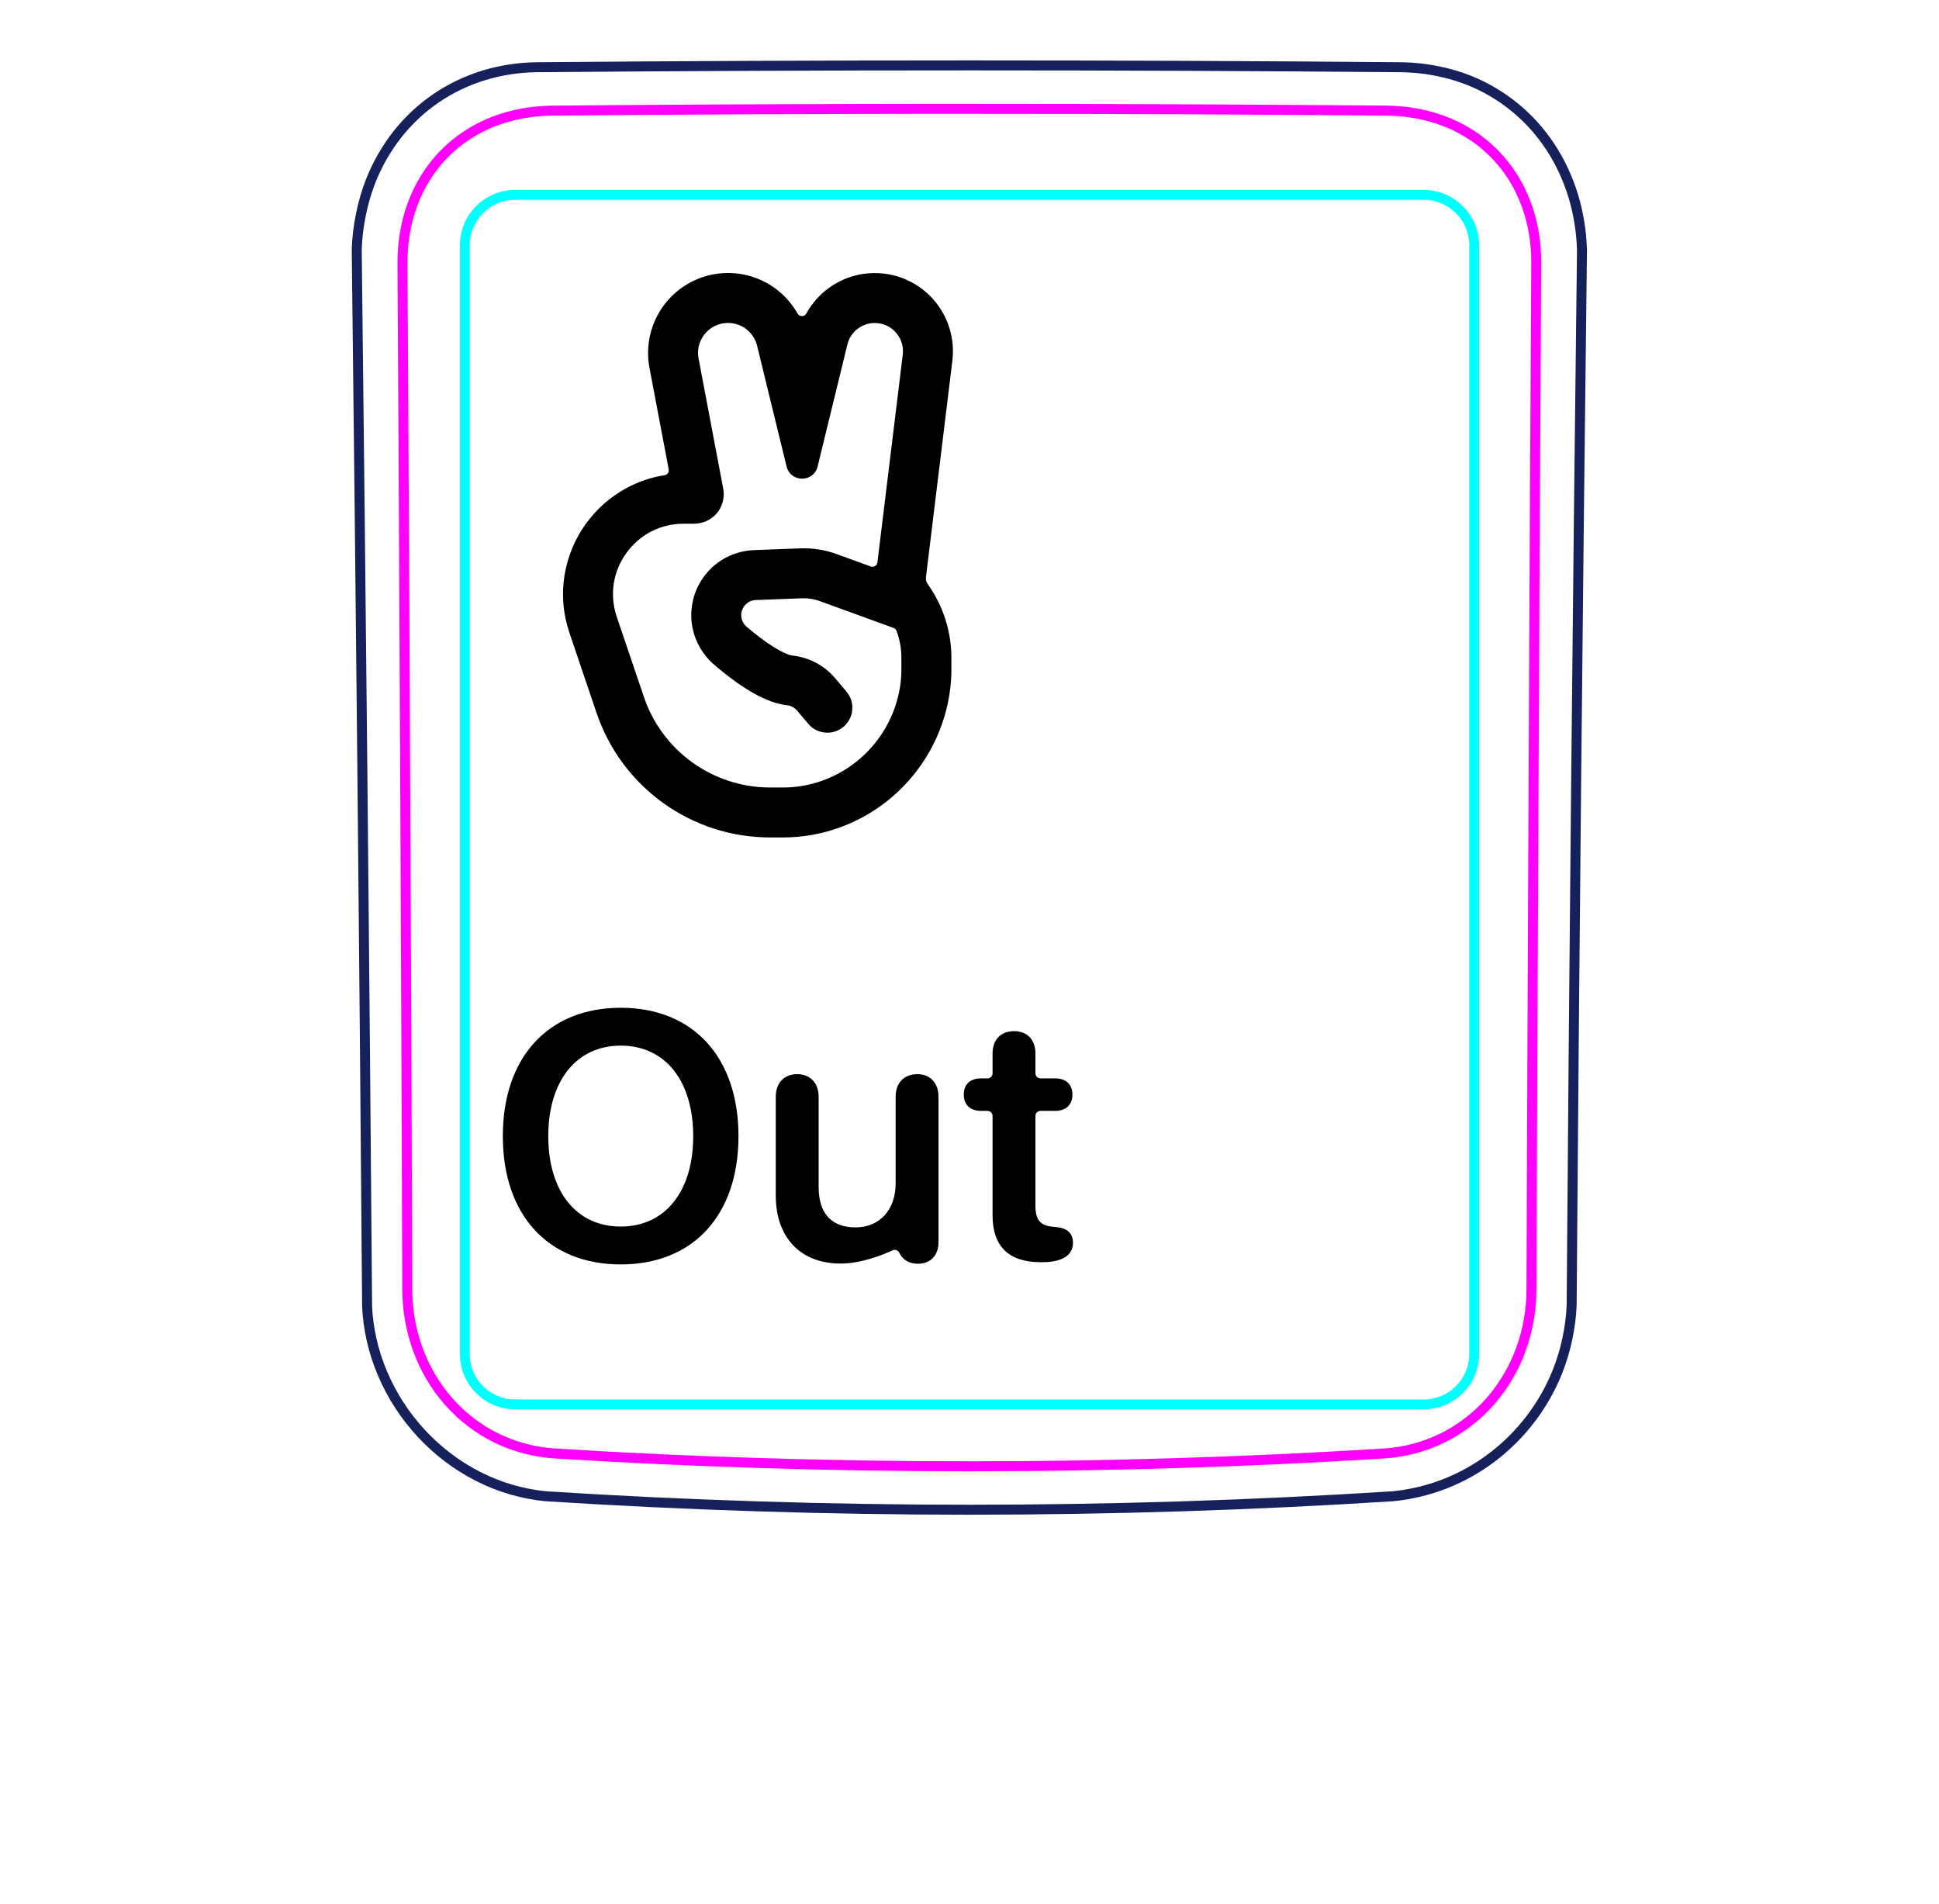
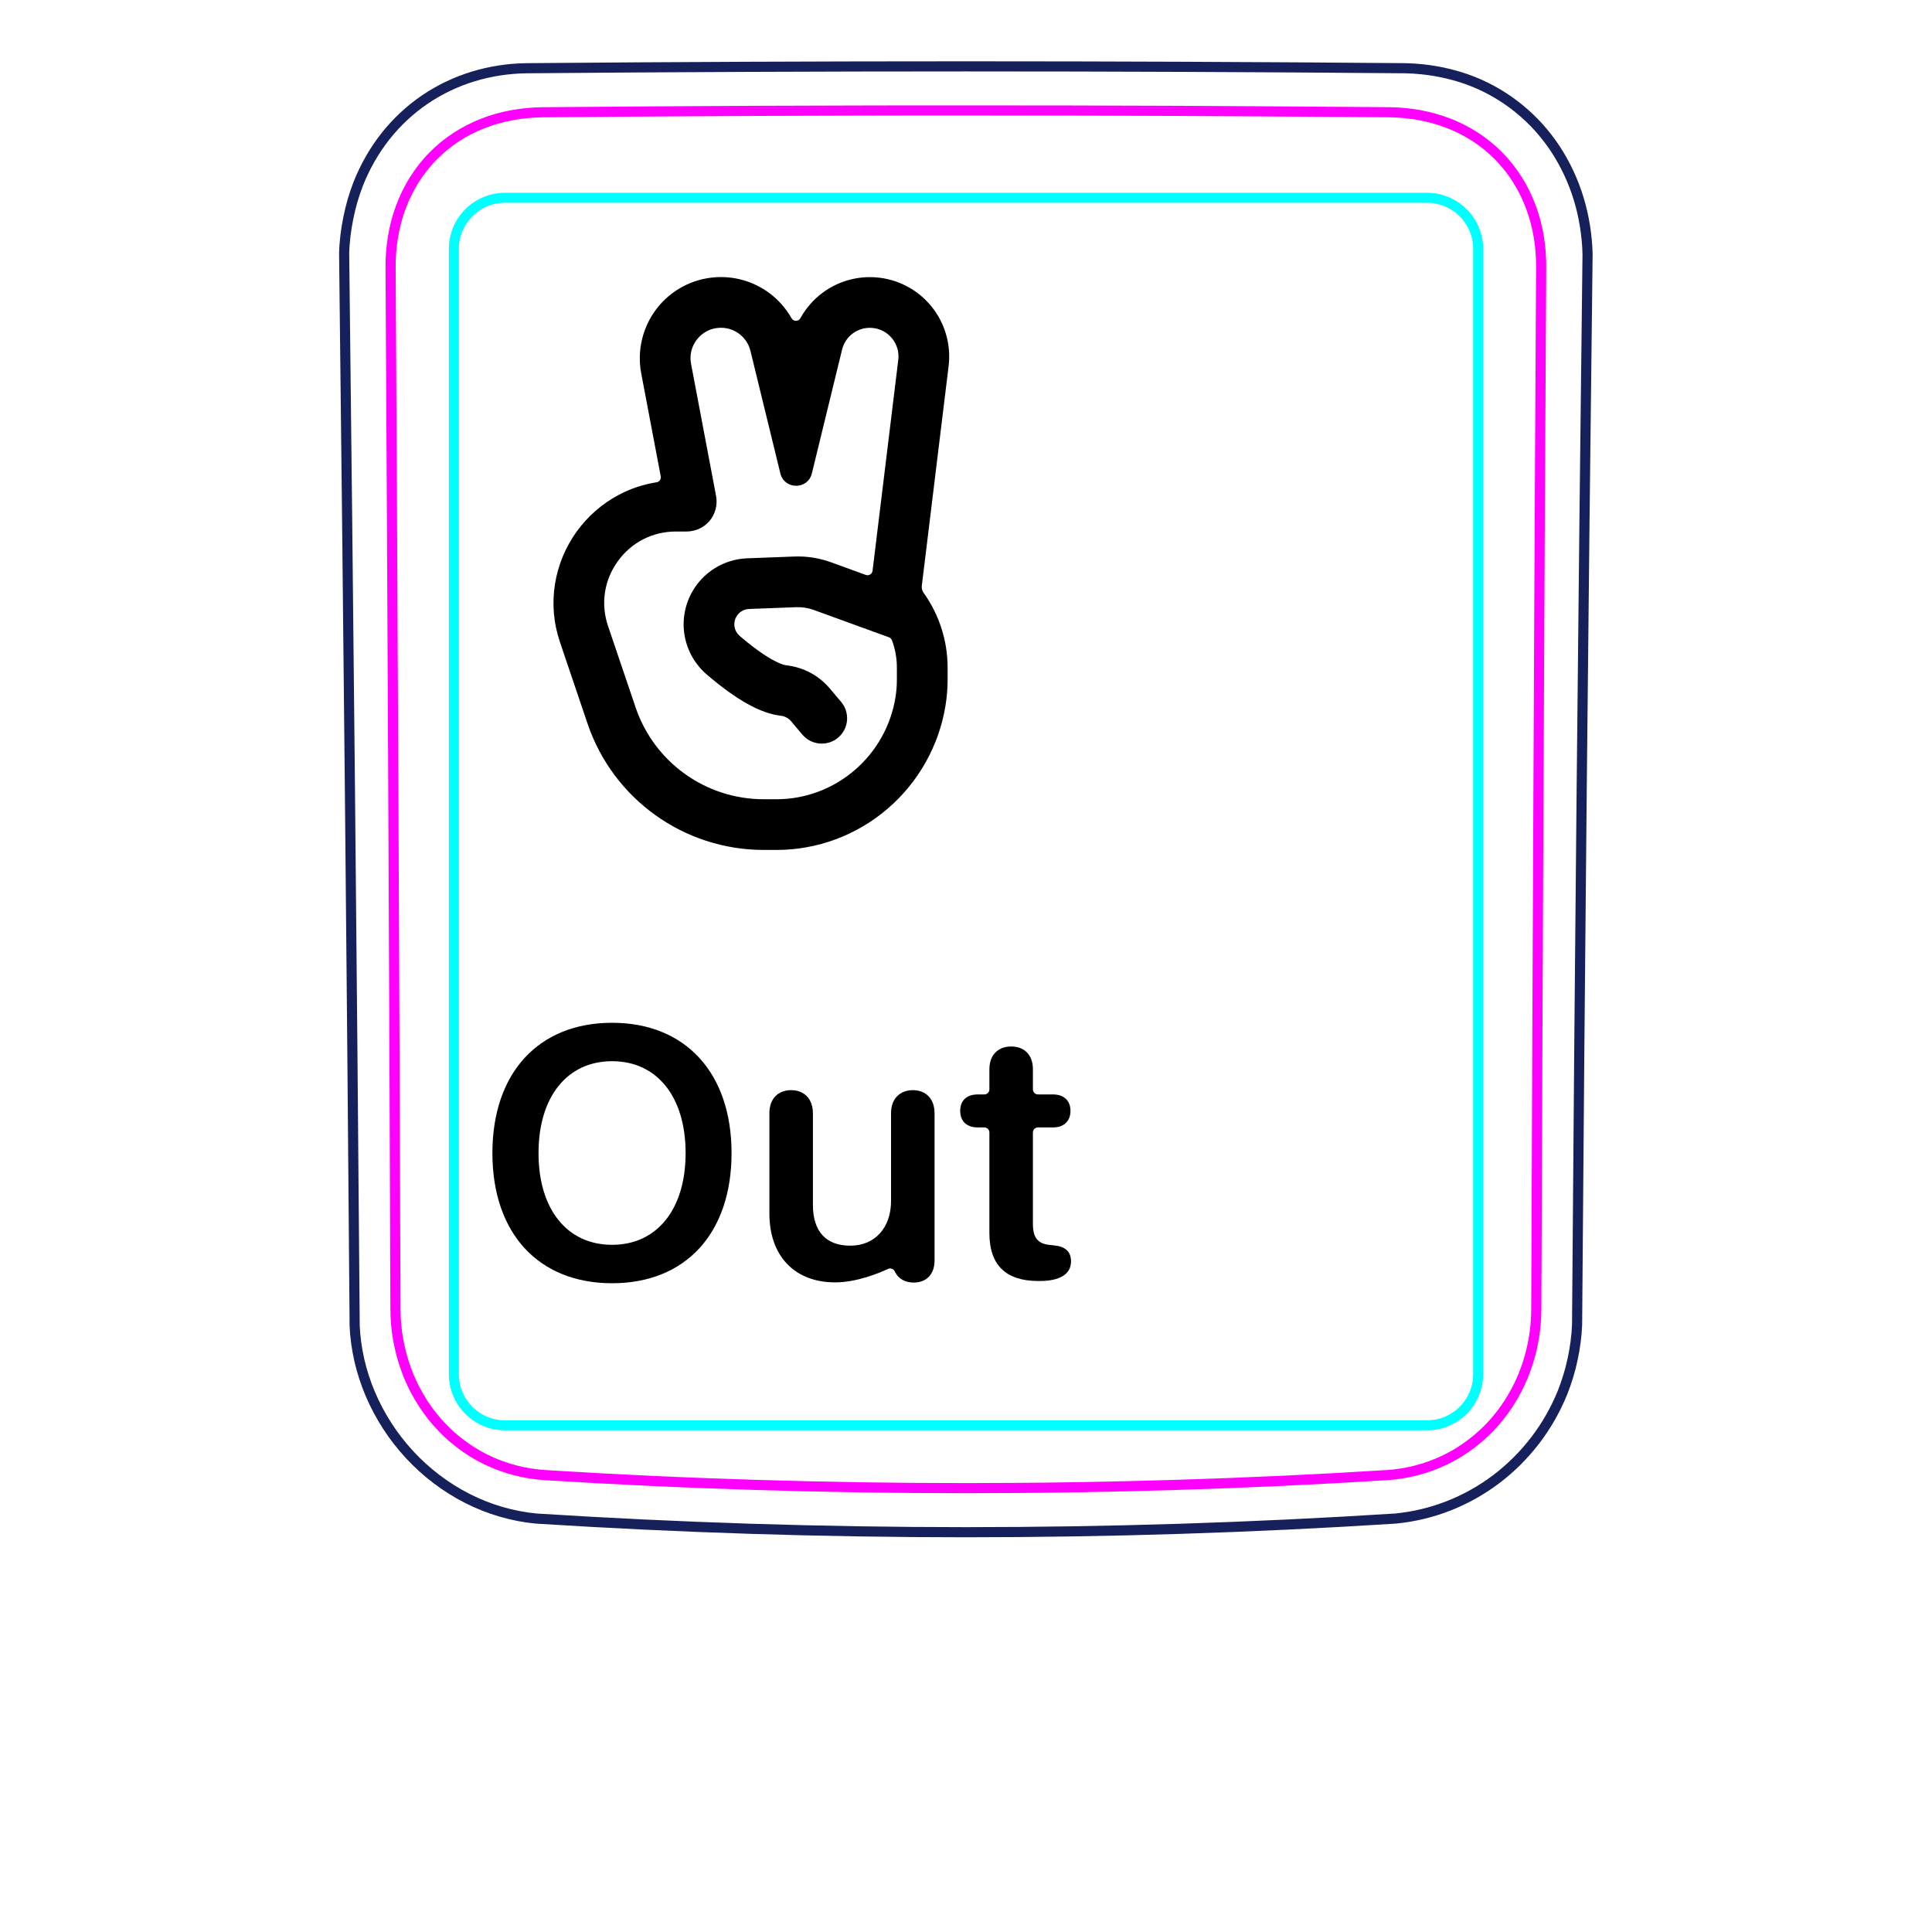
- <svg xmlns="http://www.w3.org/2000/svg" width="55" height="54" viewBox="0 0 55 54" fill="none">
-   <path d="M10.413 37.048C10.335 27.061 10.236 17.073 10.119 7.085L10.119 7.082C10.123 6.916 10.136 6.75 10.156 6.584C10.176 6.419 10.202 6.255 10.236 6.092C10.268 5.93 10.306 5.769 10.353 5.61C10.4 5.452 10.452 5.296 10.511 5.142C10.698 4.668 10.954 4.217 11.27 3.814C11.583 3.417 11.956 3.068 12.373 2.784C12.787 2.502 13.246 2.284 13.726 2.137C14.208 1.99 14.712 1.914 15.214 1.907C19.308 1.872 23.402 1.855 27.496 1.855C31.589 1.855 35.683 1.872 39.778 1.907C39.94 1.91 40.102 1.921 40.264 1.938C40.504 1.964 40.743 2.005 40.98 2.062C41.214 2.119 41.445 2.19 41.67 2.28C41.904 2.373 42.129 2.483 42.345 2.611C42.562 2.739 42.769 2.883 42.963 3.042C43.158 3.202 43.342 3.377 43.511 3.563C43.679 3.752 43.836 3.954 43.976 4.166C44.257 4.595 44.475 5.065 44.625 5.556C44.776 6.054 44.858 6.574 44.873 7.093C44.752 17.07 44.654 27.047 44.58 37.025C44.574 37.185 44.56 37.345 44.539 37.504C44.518 37.665 44.491 37.824 44.457 37.981C44.424 38.14 44.384 38.298 44.336 38.454C44.289 38.61 44.235 38.764 44.175 38.916C43.984 39.391 43.728 39.841 43.417 40.249C43.103 40.66 42.735 41.029 42.324 41.34C41.915 41.65 41.462 41.904 40.984 42.091C40.51 42.276 40.01 42.395 39.506 42.444C31.507 42.953 23.484 42.953 15.485 42.444C15.153 42.412 14.823 42.348 14.502 42.254C14.179 42.16 13.865 42.035 13.563 41.882C12.96 41.575 12.409 41.157 11.948 40.658C11.487 40.161 11.113 39.582 10.849 38.96C10.719 38.652 10.615 38.333 10.541 38.006C10.469 37.684 10.424 37.355 10.411 37.025" stroke="#16215B" stroke-width="0.283" stroke-miterlimit="10" />
-   <rect x="13.185" y="5.528" width="28.63" height="34.31" rx="1.43" stroke="#00FFFF" stroke-width="0.28" />
-   <path d="M43.44 36.584C43.458 31.732 43.478 26.879 43.501 22.027C43.522 17.174 43.547 12.322 43.576 7.469C43.577 7.324 43.572 7.18 43.56 7.037C43.55 6.894 43.532 6.751 43.508 6.61C43.461 6.328 43.389 6.054 43.29 5.789C43.265 5.723 43.239 5.657 43.211 5.592C43.182 5.526 43.153 5.461 43.122 5.398C43.059 5.27 42.991 5.147 42.916 5.028C42.767 4.79 42.594 4.57 42.394 4.366C42.196 4.163 41.978 3.986 41.744 3.833C41.627 3.757 41.506 3.686 41.38 3.622C41.317 3.59 41.254 3.559 41.188 3.53C41.124 3.5 41.057 3.473 40.991 3.447C40.724 3.343 40.451 3.268 40.172 3.217C39.893 3.166 39.608 3.14 39.317 3.137C38.338 3.13 37.357 3.122 36.374 3.116C35.39 3.109 34.406 3.104 33.421 3.099C31.45 3.091 29.476 3.087 27.499 3.087C27.004 3.087 26.51 3.087 26.015 3.087C25.521 3.088 25.026 3.089 24.531 3.09C23.542 3.092 22.554 3.095 21.569 3.099C19.597 3.108 17.633 3.121 15.676 3.138C15.53 3.139 15.386 3.147 15.241 3.16C15.098 3.174 14.954 3.193 14.813 3.219C14.53 3.271 14.256 3.348 13.991 3.452C13.925 3.478 13.86 3.505 13.795 3.535C13.73 3.564 13.665 3.596 13.602 3.628C13.475 3.694 13.354 3.765 13.236 3.843C13.001 3.997 12.784 4.176 12.586 4.38C12.537 4.43 12.489 4.483 12.443 4.536C12.397 4.589 12.352 4.643 12.309 4.699C12.223 4.809 12.143 4.924 12.069 5.042C11.995 5.161 11.928 5.284 11.865 5.41C11.835 5.473 11.806 5.537 11.778 5.603C11.75 5.668 11.724 5.735 11.699 5.802C11.601 6.068 11.53 6.341 11.484 6.619C11.438 6.897 11.415 7.181 11.417 7.47C11.445 12.322 11.471 17.174 11.493 22.027C11.517 26.879 11.536 31.732 11.553 36.584C11.554 36.871 11.578 37.155 11.628 37.439C11.641 37.51 11.655 37.581 11.67 37.651C11.686 37.721 11.702 37.791 11.721 37.86C11.758 37.999 11.801 38.135 11.85 38.27C11.899 38.405 11.953 38.538 12.015 38.668C12.046 38.733 12.077 38.798 12.112 38.862C12.146 38.926 12.181 38.99 12.218 39.053C12.365 39.303 12.533 39.536 12.724 39.753C12.819 39.861 12.92 39.965 13.027 40.065C13.079 40.115 13.134 40.163 13.19 40.21C13.245 40.257 13.301 40.302 13.359 40.346C13.588 40.521 13.832 40.672 14.092 40.798C14.157 40.83 14.223 40.86 14.29 40.888C14.357 40.917 14.424 40.943 14.492 40.968C14.628 41.018 14.765 41.061 14.904 41.097C15.18 41.169 15.463 41.213 15.751 41.231C16.724 41.292 17.699 41.345 18.677 41.39C19.653 41.436 20.632 41.473 21.611 41.503C23.568 41.564 25.529 41.594 27.494 41.594C27.985 41.594 28.477 41.592 28.968 41.588C29.459 41.585 29.951 41.579 30.442 41.571C31.425 41.556 32.406 41.533 33.386 41.503C35.344 41.443 37.296 41.353 39.242 41.231C39.387 41.223 39.53 41.207 39.673 41.184C39.744 41.173 39.815 41.16 39.887 41.145C39.957 41.13 40.028 41.114 40.097 41.095C40.377 41.023 40.646 40.923 40.905 40.796C40.971 40.765 41.034 40.731 41.097 40.697C41.161 40.662 41.224 40.625 41.286 40.586C41.41 40.51 41.529 40.427 41.643 40.339C41.873 40.163 42.083 39.967 42.274 39.749C42.322 39.694 42.368 39.638 42.414 39.581C42.459 39.524 42.503 39.465 42.545 39.407C42.63 39.29 42.708 39.169 42.78 39.045C42.926 38.797 43.047 38.538 43.145 38.266C43.17 38.198 43.193 38.129 43.215 38.059C43.236 37.991 43.256 37.922 43.274 37.853C43.311 37.714 43.342 37.575 43.366 37.434C43.415 37.154 43.439 36.871 43.44 36.584Z" stroke="#FF00FF" stroke-width="0.283" stroke-miterlimit="10" stroke-linecap="round" stroke-linejoin="round" />
-   <path d="M26.937 9.327C26.853 9.044 26.714 8.784 26.526 8.555C26.338 8.326 26.11 8.14 25.849 8.002C25.578 7.859 25.284 7.774 24.976 7.752C24.453 7.713 23.932 7.862 23.509 8.17C23.244 8.362 23.027 8.611 22.871 8.894C22.817 8.991 22.678 8.991 22.624 8.895C22.466 8.617 22.251 8.373 21.991 8.182C21.561 7.867 21.031 7.713 20.499 7.749C19.852 7.792 19.253 8.111 18.857 8.624C18.46 9.137 18.302 9.796 18.422 10.434L18.968 13.314C18.983 13.392 18.93 13.468 18.851 13.48C18.481 13.538 18.126 13.656 17.792 13.833C17.328 14.079 16.921 14.435 16.613 14.865C16.305 15.294 16.098 15.795 16.014 16.312C15.924 16.864 15.971 17.416 16.153 17.953L16.921 20.223C17.637 22.336 19.616 23.756 21.848 23.756H22.207C23.342 23.756 24.444 23.347 25.31 22.603C26.172 21.863 26.746 20.84 26.927 19.722C26.966 19.484 26.986 19.241 26.986 19V18.661C26.986 17.907 26.75 17.177 26.315 16.569C26.274 16.511 26.256 16.44 26.265 16.37L27.014 10.232C27.051 9.925 27.025 9.62 26.937 9.327H26.937ZM25.568 19C25.568 19.165 25.555 19.332 25.528 19.495C25.401 20.283 24.995 21.005 24.387 21.527C23.778 22.051 23.003 22.339 22.207 22.339H21.848C20.224 22.339 18.784 21.306 18.264 19.768L17.495 17.499C17.286 16.88 17.384 16.221 17.765 15.691C18.145 15.16 18.738 14.856 19.391 14.856H19.684C19.93 14.856 20.167 14.752 20.328 14.565C20.488 14.379 20.562 14.116 20.515 13.865L19.815 10.169C19.769 9.927 19.827 9.686 19.978 9.491C20.129 9.296 20.347 9.179 20.593 9.163C21.007 9.135 21.378 9.407 21.476 9.81L22.311 13.232C22.424 13.693 23.08 13.693 23.192 13.232L24.036 9.773C24.129 9.392 24.48 9.136 24.872 9.165C25.092 9.181 25.291 9.284 25.431 9.455C25.571 9.626 25.634 9.84 25.607 10.06L24.888 15.953C24.877 16.044 24.784 16.101 24.698 16.069L23.728 15.716C23.397 15.596 23.051 15.542 22.699 15.555L21.382 15.605C21.062 15.617 20.748 15.714 20.476 15.883C20.204 16.053 19.98 16.292 19.828 16.575C19.629 16.944 19.562 17.375 19.639 17.788C19.716 18.2 19.934 18.578 20.252 18.851C21.085 19.565 21.762 19.942 22.323 20.005C22.434 20.018 22.539 20.073 22.609 20.156L22.927 20.533C23.067 20.699 23.267 20.784 23.469 20.784C23.63 20.784 23.793 20.729 23.926 20.617C24.225 20.364 24.262 19.917 24.01 19.618L23.692 19.242C23.386 18.879 22.956 18.65 22.481 18.596C22.438 18.592 22.272 18.559 21.933 18.347C21.706 18.204 21.451 18.012 21.175 17.775C21.02 17.642 20.98 17.425 21.076 17.246C21.147 17.113 21.285 17.027 21.436 17.021L22.753 16.971C22.921 16.965 23.086 16.991 23.244 17.048L25.346 17.812C25.384 17.827 25.415 17.857 25.43 17.895C25.521 18.138 25.568 18.397 25.568 18.66V19V19Z" fill="black" />
-   <path d="M28.154 34.471V31.654C28.154 31.576 28.09 31.512 28.012 31.512H27.827C27.524 31.512 27.338 31.342 27.338 31.049C27.338 30.756 27.524 30.59 27.827 30.59H28.012C28.09 30.59 28.154 30.526 28.154 30.448V29.885C28.154 29.494 28.388 29.25 28.764 29.25C29.14 29.25 29.37 29.494 29.37 29.885V30.448C29.37 30.526 29.433 30.59 29.512 30.59H29.932C30.234 30.59 30.42 30.76 30.42 31.049C30.42 31.337 30.235 31.512 29.932 31.512H29.512C29.433 31.512 29.37 31.576 29.37 31.654V34.207C29.37 34.597 29.507 34.768 29.858 34.798L29.946 34.807C30.269 34.837 30.435 34.974 30.435 35.257C30.435 35.613 30.122 35.804 29.566 35.804H29.517C28.613 35.804 28.154 35.355 28.154 34.471H28.154L28.154 34.471Z" fill="black" />
-   <path d="M22.005 33.918V31.11C22.005 30.705 22.255 30.47 22.611 30.47C22.968 30.47 23.221 30.705 23.221 31.115V33.674C23.221 34.417 23.583 34.817 24.267 34.817C24.951 34.817 25.405 34.319 25.405 33.567V31.11C25.405 30.705 25.659 30.47 26.015 30.47C26.372 30.47 26.621 30.705 26.621 31.115V35.232C26.621 35.623 26.386 35.848 26.04 35.848C25.805 35.848 25.62 35.748 25.523 35.565C25.517 35.553 25.512 35.542 25.506 35.532C25.472 35.464 25.39 35.435 25.32 35.467C25.059 35.588 24.441 35.843 23.842 35.843C22.718 35.843 22.005 35.115 22.005 33.918Z" fill="black" />
-   <path d="M17.608 28.587C15.552 28.587 14.263 29.988 14.263 32.23C14.263 34.471 15.552 35.867 17.608 35.867C19.663 35.867 20.947 34.471 20.947 32.23C20.947 29.988 19.658 28.587 17.608 28.587ZM17.608 34.793C16.348 34.793 15.552 33.797 15.552 32.23C15.552 30.662 16.348 29.661 17.608 29.661C18.867 29.661 19.663 30.657 19.663 32.23C19.663 33.802 18.862 34.793 17.608 34.793Z" fill="black" />
+ <svg xmlns="http://www.w3.org/2000/svg" width="54" height="54" viewBox="0 0 54 54" fill="none">
+   <path d="M9.913 37.048C9.835 27.061 9.736 17.073 9.619 7.085L9.619 7.082C9.623 6.916 9.636 6.75 9.656 6.584C9.676 6.419 9.702 6.255 9.736 6.092C9.768 5.93 9.807 5.769 9.853 5.61C9.9 5.452 9.952 5.296 10.011 5.142C10.198 4.668 10.454 4.217 10.77 3.814C11.083 3.417 11.456 3.068 11.873 2.784C12.287 2.502 12.746 2.284 13.226 2.137C13.708 1.99 14.212 1.914 14.714 1.907C18.808 1.872 22.902 1.855 26.996 1.855C31.089 1.855 35.183 1.872 39.278 1.907C39.44 1.91 39.602 1.921 39.764 1.938C40.004 1.964 40.243 2.005 40.48 2.062C40.714 2.119 40.945 2.19 41.17 2.28C41.404 2.373 41.629 2.483 41.845 2.611C42.062 2.739 42.269 2.883 42.463 3.042C42.658 3.202 42.842 3.377 43.011 3.563C43.179 3.752 43.336 3.954 43.476 4.166C43.757 4.595 43.975 5.065 44.125 5.556C44.276 6.054 44.358 6.574 44.373 7.093C44.252 17.07 44.154 27.047 44.08 37.025C44.074 37.185 44.06 37.345 44.039 37.504C44.018 37.665 43.991 37.824 43.957 37.981C43.924 38.14 43.884 38.298 43.836 38.454C43.789 38.61 43.735 38.764 43.675 38.916C43.484 39.391 43.228 39.841 42.917 40.249C42.603 40.66 42.235 41.029 41.824 41.34C41.415 41.65 40.962 41.904 40.484 42.091C40.01 42.276 39.51 42.395 39.006 42.444C31.007 42.953 22.984 42.953 14.985 42.444C14.653 42.412 14.323 42.348 14.002 42.254C13.679 42.16 13.365 42.035 13.063 41.882C12.46 41.575 11.909 41.157 11.448 40.658C10.987 40.161 10.613 39.582 10.349 38.96C10.219 38.652 10.115 38.333 10.041 38.006C9.969 37.684 9.924 37.355 9.911 37.025" stroke="#16215B" stroke-width="0.283" stroke-miterlimit="10" />
+   <rect x="12.685" y="5.528" width="28.63" height="34.31" rx="1.43" stroke="#00FFFF" stroke-width="0.28" />
+   <path d="M42.94 36.584C42.958 31.732 42.978 26.879 43.001 22.027C43.022 17.174 43.047 12.322 43.076 7.469C43.077 7.324 43.072 7.18 43.06 7.037C43.05 6.894 43.032 6.751 43.008 6.61C42.961 6.328 42.889 6.054 42.79 5.789C42.765 5.723 42.739 5.657 42.711 5.592C42.682 5.526 42.653 5.461 42.622 5.398C42.559 5.27 42.491 5.147 42.416 5.028C42.267 4.79 42.094 4.57 41.894 4.366C41.696 4.163 41.478 3.986 41.244 3.833C41.127 3.757 41.006 3.686 40.88 3.622C40.817 3.59 40.754 3.559 40.688 3.53C40.624 3.5 40.557 3.473 40.491 3.447C40.224 3.343 39.951 3.268 39.672 3.217C39.393 3.166 39.108 3.14 38.817 3.137C37.838 3.13 36.857 3.122 35.874 3.116C34.89 3.109 33.906 3.104 32.921 3.099C30.95 3.091 28.976 3.087 26.999 3.087C26.504 3.087 26.01 3.087 25.515 3.087C25.021 3.088 24.526 3.089 24.031 3.09C23.042 3.092 22.054 3.095 21.069 3.099C19.097 3.108 17.133 3.121 15.176 3.138C15.03 3.139 14.886 3.147 14.741 3.16C14.598 3.174 14.454 3.193 14.313 3.219C14.03 3.271 13.756 3.348 13.491 3.452C13.425 3.478 13.36 3.505 13.295 3.535C13.23 3.564 13.165 3.596 13.102 3.628C12.975 3.694 12.854 3.765 12.736 3.843C12.501 3.997 12.284 4.176 12.086 4.38C12.037 4.43 11.989 4.483 11.943 4.536C11.897 4.589 11.852 4.643 11.809 4.699C11.723 4.809 11.643 4.924 11.569 5.042C11.495 5.161 11.428 5.284 11.365 5.41C11.335 5.473 11.306 5.537 11.278 5.603C11.25 5.668 11.224 5.735 11.199 5.802C11.101 6.068 11.03 6.341 10.984 6.619C10.938 6.897 10.915 7.181 10.917 7.47C10.945 12.322 10.971 17.174 10.993 22.027C11.017 26.879 11.036 31.732 11.053 36.584C11.054 36.871 11.078 37.155 11.128 37.439C11.141 37.51 11.155 37.581 11.17 37.651C11.186 37.721 11.202 37.791 11.221 37.86C11.258 37.999 11.301 38.135 11.35 38.27C11.399 38.405 11.453 38.538 11.515 38.668C11.546 38.733 11.577 38.798 11.612 38.862C11.646 38.926 11.681 38.99 11.718 39.053C11.865 39.303 12.033 39.536 12.224 39.753C12.319 39.861 12.42 39.965 12.527 40.065C12.579 40.115 12.634 40.163 12.69 40.21C12.745 40.257 12.801 40.302 12.859 40.346C13.088 40.521 13.332 40.672 13.592 40.798C13.657 40.83 13.723 40.86 13.79 40.888C13.857 40.917 13.924 40.943 13.992 40.968C14.128 41.018 14.265 41.061 14.404 41.097C14.68 41.169 14.963 41.213 15.251 41.231C16.224 41.292 17.199 41.345 18.177 41.39C19.153 41.436 20.132 41.473 21.111 41.503C23.068 41.564 25.029 41.594 26.994 41.594C27.485 41.594 27.977 41.592 28.468 41.588C28.959 41.585 29.451 41.579 29.942 41.571C30.925 41.556 31.906 41.533 32.886 41.503C34.844 41.443 36.796 41.353 38.742 41.231C38.887 41.223 39.03 41.207 39.173 41.184C39.244 41.173 39.315 41.16 39.387 41.145C39.457 41.13 39.528 41.114 39.597 41.095C39.877 41.023 40.146 40.923 40.405 40.796C40.471 40.765 40.534 40.731 40.597 40.697C40.661 40.662 40.724 40.625 40.786 40.586C40.91 40.51 41.029 40.427 41.143 40.339C41.373 40.163 41.583 39.967 41.774 39.749C41.822 39.694 41.868 39.638 41.914 39.581C41.959 39.524 42.003 39.465 42.045 39.407C42.13 39.29 42.208 39.169 42.28 39.045C42.426 38.797 42.547 38.538 42.645 38.266C42.67 38.198 42.693 38.129 42.715 38.059C42.736 37.991 42.756 37.922 42.774 37.853C42.811 37.714 42.842 37.575 42.866 37.434C42.915 37.154 42.939 36.871 42.94 36.584Z" stroke="#FF00FF" stroke-width="0.283" stroke-miterlimit="10" stroke-linecap="round" stroke-linejoin="round" />
+   <path d="M26.437 9.327C26.353 9.044 26.214 8.784 26.026 8.555C25.838 8.326 25.61 8.14 25.349 8.002C25.078 7.859 24.784 7.774 24.476 7.752C23.953 7.713 23.432 7.862 23.009 8.17C22.744 8.362 22.527 8.611 22.371 8.894C22.317 8.991 22.178 8.991 22.124 8.895C21.966 8.617 21.751 8.373 21.491 8.182C21.061 7.867 20.531 7.713 19.999 7.749C19.352 7.792 18.753 8.111 18.357 8.624C17.96 9.137 17.802 9.796 17.922 10.434L18.468 13.314C18.483 13.392 18.43 13.468 18.351 13.48C17.981 13.538 17.626 13.656 17.292 13.833C16.828 14.079 16.421 14.435 16.113 14.865C15.805 15.294 15.598 15.795 15.514 16.312C15.424 16.864 15.471 17.416 15.653 17.953L16.421 20.223C17.137 22.336 19.116 23.756 21.348 23.756H21.707C22.842 23.756 23.944 23.347 24.81 22.603C25.672 21.863 26.246 20.84 26.427 19.722C26.466 19.484 26.486 19.241 26.486 19V18.661C26.486 17.907 26.25 17.177 25.815 16.569C25.774 16.511 25.756 16.44 25.765 16.37L26.514 10.232C26.551 9.925 26.525 9.62 26.437 9.327H26.437ZM25.068 19C25.068 19.165 25.055 19.332 25.028 19.495C24.901 20.283 24.495 21.005 23.887 21.527C23.278 22.051 22.503 22.339 21.707 22.339H21.348C19.724 22.339 18.284 21.306 17.764 19.768L16.995 17.499C16.786 16.88 16.884 16.221 17.265 15.691C17.645 15.16 18.238 14.856 18.891 14.856H19.184C19.43 14.856 19.667 14.752 19.828 14.565C19.988 14.379 20.062 14.116 20.015 13.865L19.315 10.169C19.269 9.927 19.327 9.686 19.478 9.491C19.629 9.296 19.847 9.179 20.093 9.163C20.507 9.135 20.878 9.407 20.976 9.81L21.811 13.232C21.924 13.693 22.58 13.693 22.692 13.232L23.536 9.773C23.629 9.392 23.98 9.136 24.372 9.165C24.592 9.181 24.791 9.284 24.931 9.455C25.071 9.626 25.134 9.84 25.107 10.06L24.388 15.953C24.377 16.044 24.284 16.101 24.198 16.069L23.228 15.716C22.897 15.596 22.551 15.542 22.199 15.555L20.882 15.605C20.562 15.617 20.248 15.714 19.976 15.883C19.704 16.053 19.48 16.292 19.328 16.575C19.129 16.944 19.062 17.375 19.139 17.788C19.216 18.2 19.434 18.578 19.752 18.851C20.585 19.565 21.262 19.942 21.823 20.005C21.934 20.018 22.039 20.073 22.109 20.156L22.427 20.533C22.567 20.699 22.767 20.784 22.969 20.784C23.13 20.784 23.293 20.729 23.426 20.617C23.725 20.364 23.762 19.917 23.51 19.618L23.192 19.242C22.886 18.879 22.456 18.65 21.981 18.596C21.938 18.592 21.772 18.559 21.433 18.347C21.206 18.204 20.951 18.012 20.675 17.775C20.52 17.642 20.48 17.425 20.576 17.246C20.647 17.113 20.785 17.027 20.936 17.021L22.253 16.971C22.421 16.965 22.586 16.991 22.744 17.048L24.846 17.812C24.884 17.827 24.915 17.857 24.93 17.895C25.021 18.138 25.068 18.397 25.068 18.66V19V19Z" fill="black" />
+   <path d="M27.654 34.471V31.654C27.654 31.576 27.59 31.512 27.512 31.512H27.327C27.024 31.512 26.838 31.342 26.838 31.049C26.838 30.756 27.024 30.59 27.327 30.59H27.512C27.59 30.59 27.654 30.526 27.654 30.448V29.885C27.654 29.494 27.888 29.25 28.264 29.25C28.64 29.25 28.87 29.494 28.87 29.885V30.448C28.87 30.526 28.933 30.59 29.012 30.59H29.432C29.734 30.59 29.92 30.76 29.92 31.049C29.92 31.337 29.735 31.512 29.432 31.512H29.012C28.933 31.512 28.87 31.576 28.87 31.654V34.207C28.87 34.597 29.007 34.768 29.358 34.798L29.446 34.807C29.769 34.837 29.935 34.974 29.935 35.257C29.935 35.613 29.622 35.804 29.066 35.804H29.017C28.113 35.804 27.654 35.355 27.654 34.471H27.654L27.654 34.471Z" fill="black" />
+   <path d="M21.505 33.918V31.11C21.505 30.705 21.755 30.47 22.111 30.47C22.468 30.47 22.721 30.705 22.721 31.115V33.674C22.721 34.417 23.083 34.817 23.767 34.817C24.451 34.817 24.905 34.319 24.905 33.567V31.11C24.905 30.705 25.159 30.47 25.515 30.47C25.872 30.47 26.121 30.705 26.121 31.115V35.232C26.121 35.623 25.886 35.848 25.54 35.848C25.305 35.848 25.12 35.748 25.023 35.565C25.017 35.553 25.012 35.542 25.006 35.532C24.972 35.464 24.89 35.435 24.82 35.467C24.559 35.588 23.941 35.843 23.342 35.843C22.218 35.843 21.505 35.115 21.505 33.918Z" fill="black" />
+   <path d="M17.108 28.587C15.052 28.587 13.763 29.988 13.763 32.23C13.763 34.471 15.052 35.867 17.108 35.867C19.163 35.867 20.447 34.471 20.447 32.23C20.447 29.988 19.158 28.587 17.108 28.587ZM17.108 34.793C15.848 34.793 15.052 33.797 15.052 32.23C15.052 30.662 15.848 29.661 17.108 29.661C18.367 29.661 19.163 30.657 19.163 32.23C19.163 33.802 18.362 34.793 17.108 34.793Z" fill="black" />
</svg>
